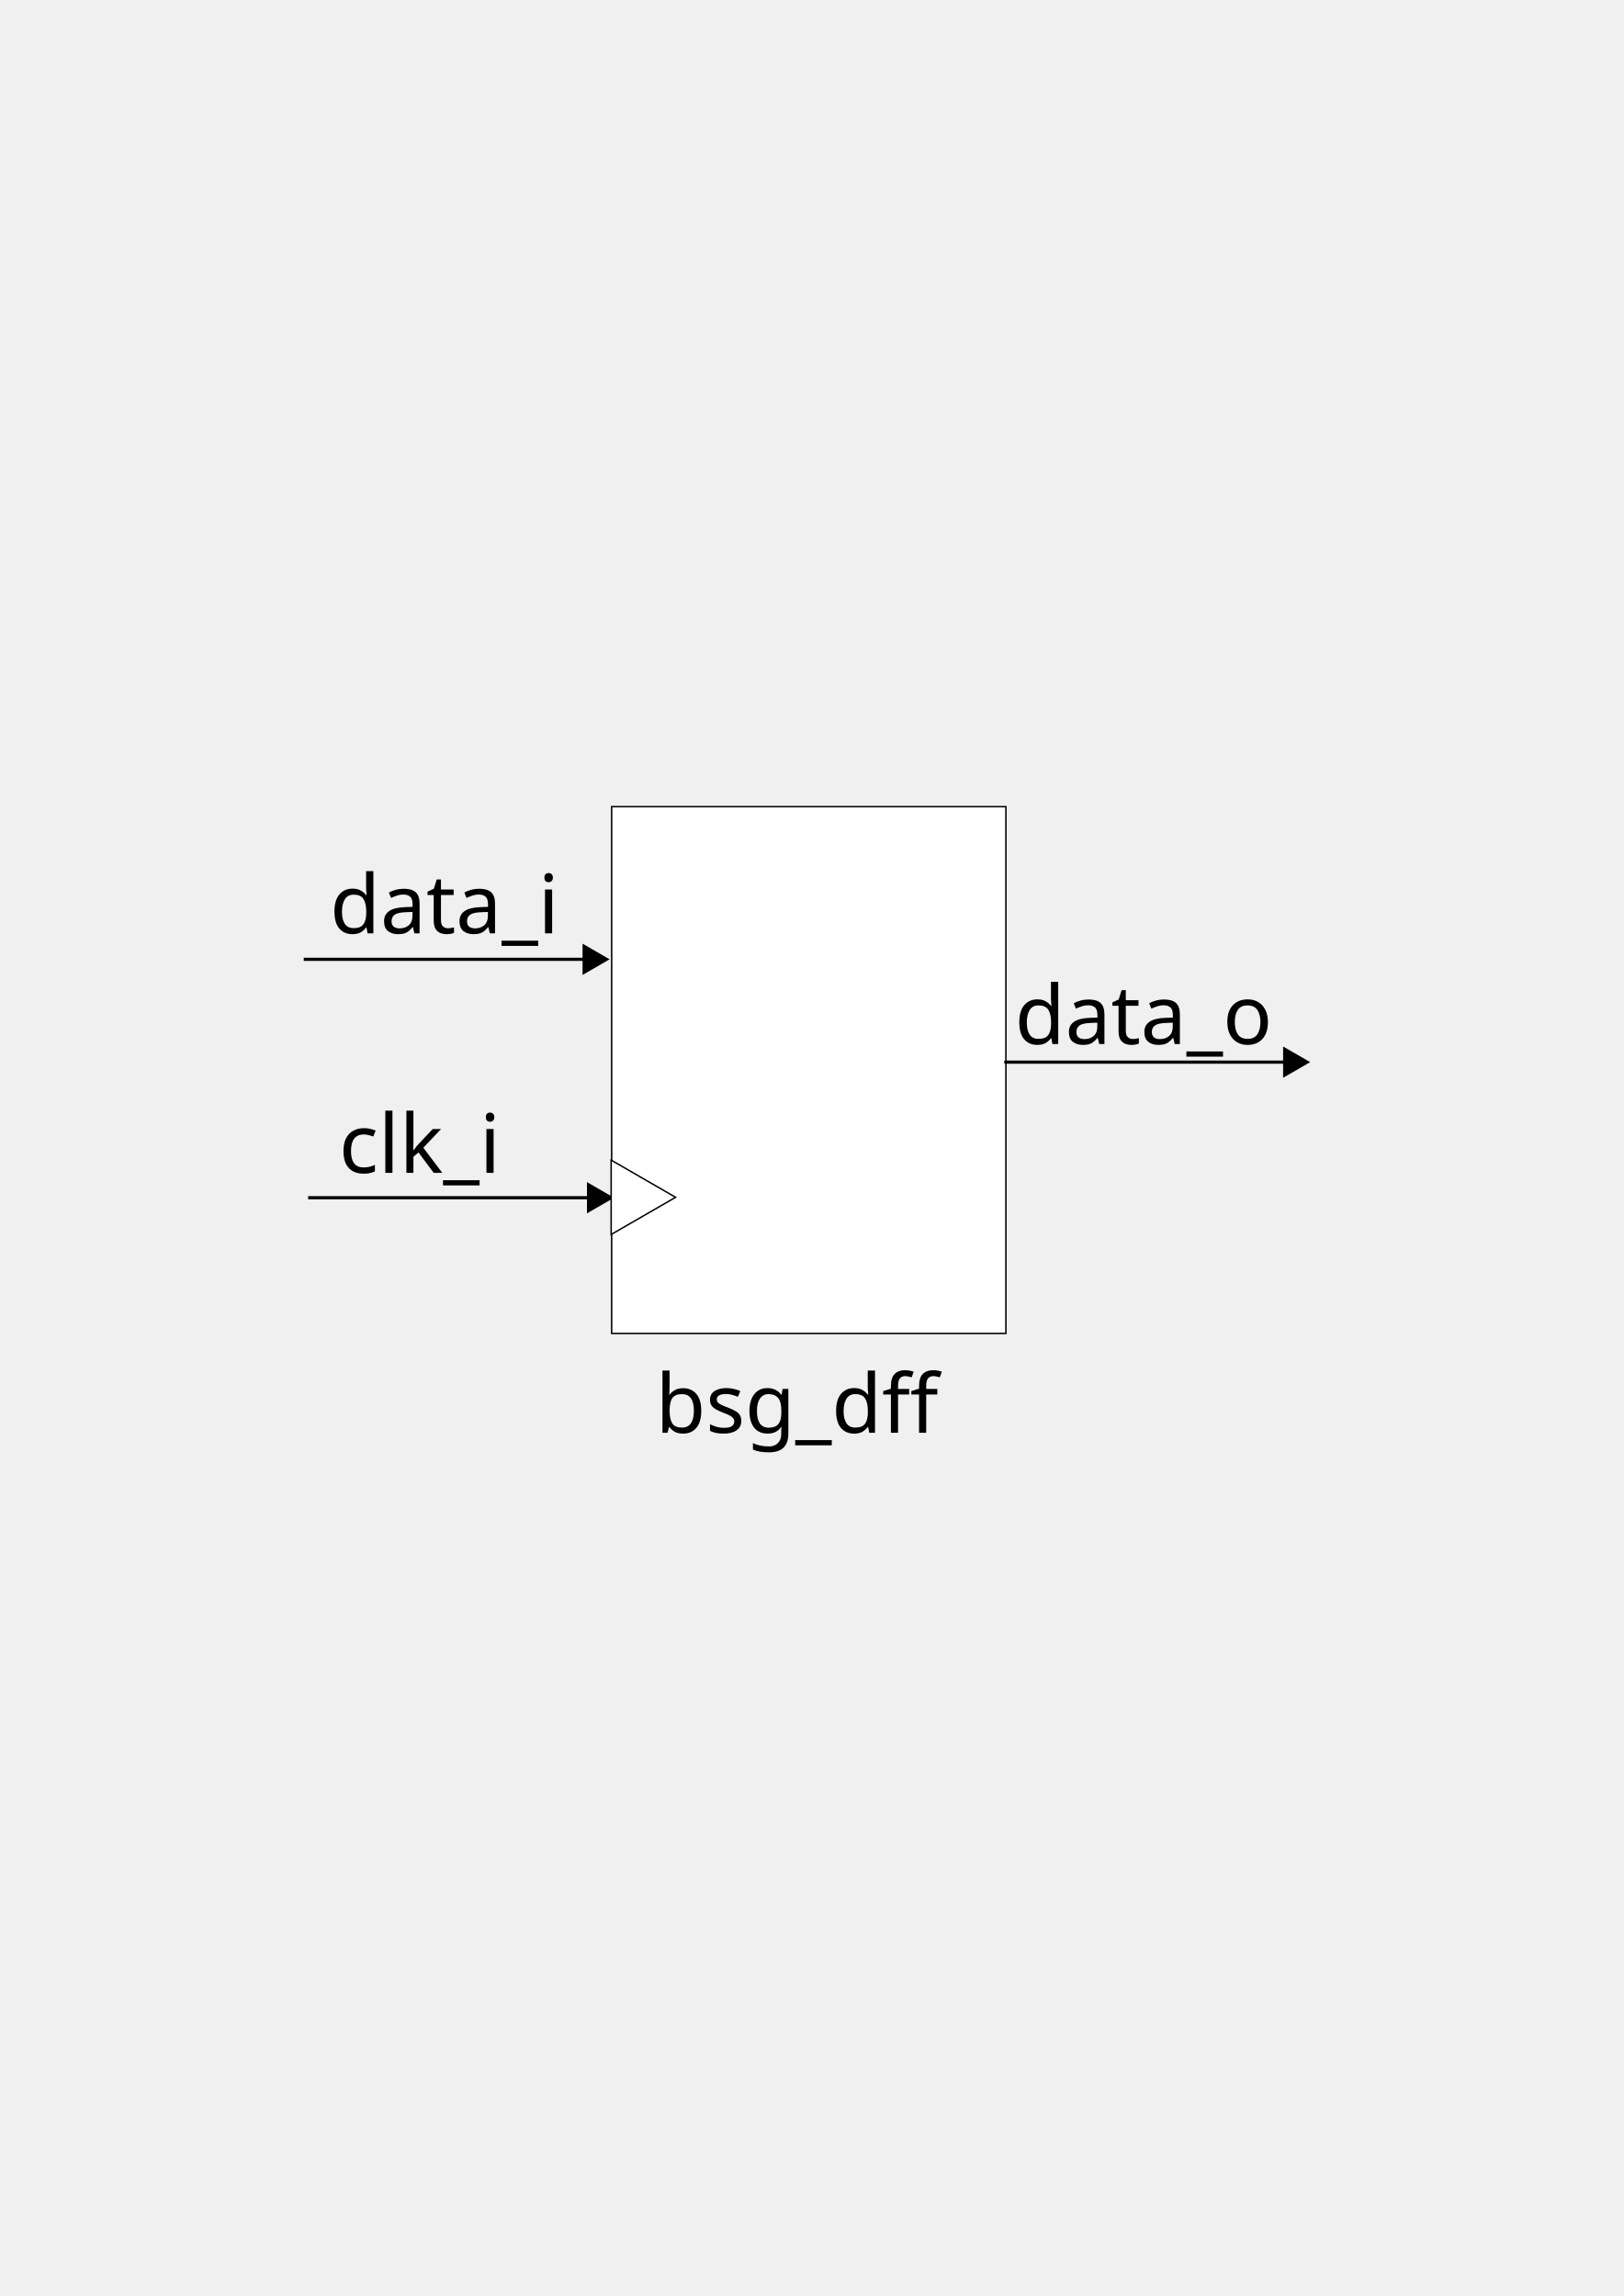
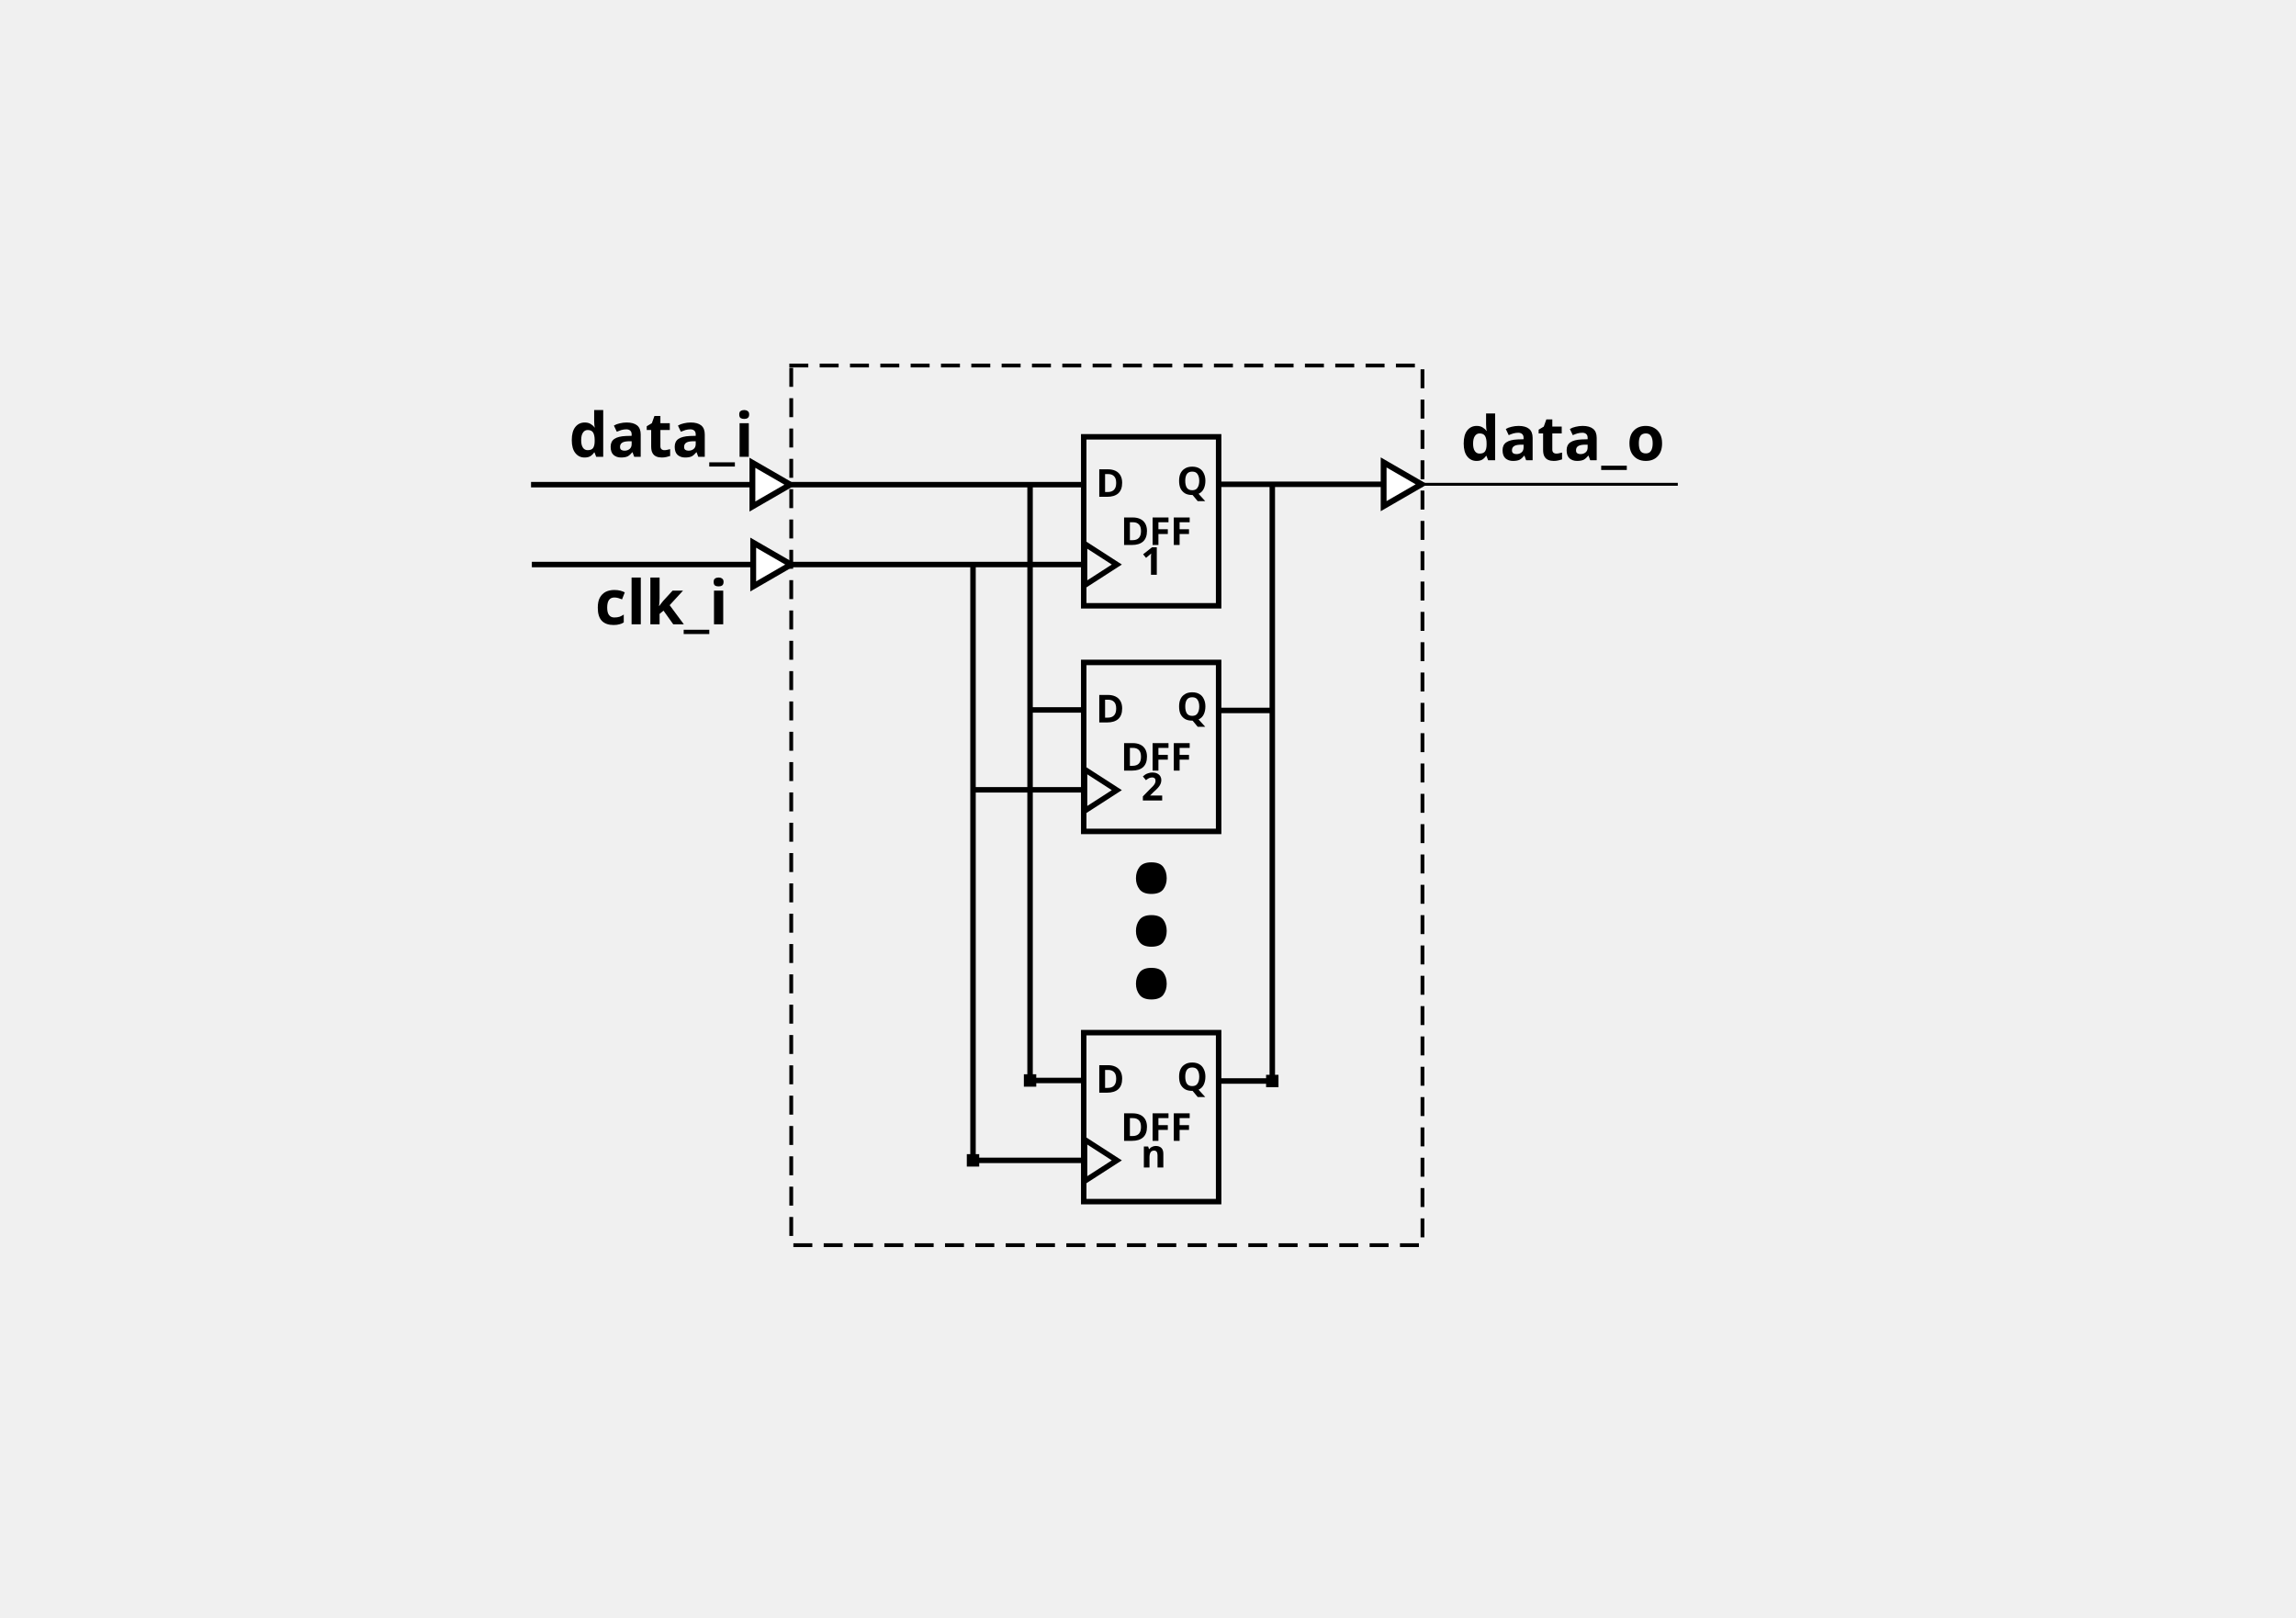
- <svg xmlns="http://www.w3.org/2000/svg" id="svg8" version="1.1" viewBox="0 0 210 297" height="297mm" width="210mm">
+ <svg xmlns="http://www.w3.org/2000/svg" xmlns:ns1="http://www.openswatchbook.org/uri/2009/osb" width="210mm" height="148mm" viewBox="0 0 210 148" version="1.1" id="svg8">
  <defs id="defs2">
-     <marker style="overflow:visible" id="marker1290" refX="0.0" refY="0.0" orient="auto">
-       <path transform="scale(-0.8)" style="fill-rule:evenodd;stroke:#000000;stroke-width:1pt;stroke-opacity:1;fill:#000000;fill-opacity:1" d="M 5.77,0.0 L -2.88,5.0 L -2.88,-5.0 L 5.77,0.0 z " id="path1288" />
+     <marker orient="auto" refY="0.0" refX="0.0" id="EmptyTriangleInL" style="overflow:visible">
+       <path id="path1162" d="M 5.77,0.0 L -2.88,5.0 L -2.88,-5.0 L 5.77,0.0 z " style="fill-rule:evenodd;fill:#ffffff;stroke:#000000;stroke-width:1pt;stroke-opacity:1" transform="scale(-0.8) translate(-6,0)" />
    </marker>
-     <marker style="overflow:visible" id="TriangleInL" refX="0.0" refY="0.0" orient="auto">
-       <path transform="scale(-0.8)" style="fill-rule:evenodd;stroke:#000000;stroke-width:1pt;stroke-opacity:1;fill:#000000;fill-opacity:1" d="M 5.77,0.0 L -2.88,5.0 L -2.88,-5.0 L 5.77,0.0 z " id="path1003" />
+     <marker orient="auto" refY="0.0" refX="0.0" id="marker3328" style="overflow:visible">
+       <path id="path3326" d="M 5.77,0.0 L -2.88,5.0 L -2.88,-5.0 L 5.77,0.0 z " style="fill-rule:evenodd;fill:#ffffff;stroke:#000000;stroke-width:1pt;stroke-opacity:1" transform="scale(0.8) translate(-6,0)" />
    </marker>
-     <marker style="overflow:visible" id="TriangleOutL" refX="0.0" refY="0.0" orient="auto">
-       <path transform="scale(0.8)" style="fill-rule:evenodd;stroke:#000000;stroke-width:1pt;stroke-opacity:1;fill:#000000;fill-opacity:1" d="M 5.77,0.0 L -2.88,5.0 L -2.88,-5.0 L 5.77,0.0 z " id="path1012" />
+     <marker orient="auto-start-reverse" refY="3.0" refX="5.0" id="marker3160">
+       <path id="path3158" d="m 10,3 -10,3 0,-6 z" style="fill:context-stroke;stroke:#000000;stroke-opacity:1" />
    </marker>
-     <marker style="overflow:visible;" id="Arrow1Lend" refX="0.0" refY="0.0" orient="auto">
-       <path transform="scale(0.8) rotate(180) translate(12.5,0)" style="fill-rule:evenodd;stroke:#000000;stroke-width:1pt;stroke-opacity:1;fill:#000000;fill-opacity:1" d="M 0.0,0.0 L 5.0,-5.0 L -12.5,0.0 L 5.0,5.0 L 0.0,0.0 z " id="path873" />
+     <marker orient="auto" refY="0.0" refX="0.0" id="marker2964" style="overflow:visible">
+       <g id="g2962" transform="scale(-1.2)" style="stroke:#000000;stroke-opacity:1;fill:#000000;fill-opacity:1">
+         <path id="path2950" d="M -3.805,-3.959 L 0.544,0" style="fill:#000000;fill-rule:evenodd;stroke:#000000;stroke-width:0.8;stroke-linecap:round;stroke-opacity:1;fill-opacity:1" />
+         <path id="path2952" d="M -1.287,-3.959 L 3.062,0" style="fill:#000000;fill-rule:evenodd;stroke:#000000;stroke-width:0.8;stroke-linecap:round;stroke-opacity:1;fill-opacity:1" />
+         <path id="path2954" d="M 1.305,-3.959 L 5.654,0" style="fill:#000000;fill-rule:evenodd;stroke:#000000;stroke-width:0.8;stroke-linecap:round;stroke-opacity:1;fill-opacity:1" />
+         <path id="path2956" d="M -3.805,4.178 L 0.544,0.22" style="fill:#000000;fill-rule:evenodd;stroke:#000000;stroke-width:0.8;stroke-linecap:round;stroke-opacity:1;fill-opacity:1" />
+         <path id="path2958" d="M -1.287,4.178 L 3.062,0.22" style="fill:#000000;fill-rule:evenodd;stroke:#000000;stroke-width:0.8;stroke-linecap:round;stroke-opacity:1;fill-opacity:1" />
+         <path id="path2960" d="M 1.305,4.178 L 5.654,0.22" style="fill:#000000;fill-rule:evenodd;stroke:#000000;stroke-width:0.8;stroke-linecap:round;stroke-opacity:1;fill-opacity:1" />
+       </g>
    </marker>
-     <marker style="overflow:visible" id="marker1142" refX="0.0" refY="0.0" orient="auto">
-       <path transform="scale(0.8) translate(12.5,0)" style="fill-rule:evenodd;stroke:#000000;stroke-width:1pt;stroke-opacity:1;fill:#000000;fill-opacity:1" d="M 0.0,0.0 L 5.0,-5.0 L -12.5,0.0 L 5.0,5.0 L 0.0,0.0 z " id="path1140" />
+     <marker id="RazorWire" refX="0" refY="0" orient="auto" style="overflow:visible">
+       <path id="path1243" transform="scale(0.8,0.8)" style="fill:#000000;fill-opacity:1;fill-rule:evenodd;stroke:#000000;stroke-width:0.1pt;stroke-opacity:1" d="M 0.023,-0.74 L 0.023,0.697 L -7.759,3.01 L 10.679,3.01 L 3.491,0.697 L 3.491,-0.74 L 10.741,-2.896 L -7.727,-2.896 L 0.023,-0.74 z " />
    </marker>
-     <marker style="overflow:visible" id="Arrow1Lstart" refX="0.0" refY="0.0" orient="auto">
-       <path transform="scale(0.8) translate(12.5,0)" style="fill-rule:evenodd;stroke:#000000;stroke-width:1.0pt" d="M 0.0,0.0 L 5.0,-5.0 L -12.5,0.0 L 5.0,5.0 L 0.0,0.0 z " id="path870" />
+     <marker orient="auto" refY="0.0" refX="0.0" id="EmptyTriangleOutM" style="overflow:visible">
+       <path id="path1174" d="M 5.77,0.0 L -2.88,5.0 L -2.88,-5.0 L 5.77,0.0 z " style="fill-rule:evenodd;fill:#ffffff;stroke:#000000;stroke-width:1pt;stroke-opacity:1" transform="scale(0.4) translate(-4.5,0)" />
    </marker>
-     <rect id="rect837" height="12.278" width="0.877" y="178.904" x="87.698" />
-     <marker orient="auto" refY="0" refX="0" id="marker1290-4" style="overflow:visible">
-       <path id="path1288-5" d="M 5.77,0 -2.88,5 V -5 Z" style="fill:#000000;fill-opacity:1;fill-rule:evenodd;stroke:#000000;stroke-width:1pt;stroke-opacity:1" transform="scale(-0.8)" />
+     <marker orient="auto" refY="0.0" refX="0.0" id="Arrow2Send" style="overflow:visible;">
+       <path id="path1044" style="fill-rule:evenodd;stroke-width:0.625;stroke-linejoin:round;stroke:#000000;stroke-opacity:1;fill:#000000;fill-opacity:1" d="M 8.719,4.034 L -2.207,0.016 L 8.719,-4.002 C 6.973,-1.63 6.983,1.616 8.719,4.034 z " transform="scale(0.3) rotate(180) translate(-2.3,0)" />
    </marker>
-     <marker orient="auto" refY="0" refX="0" id="marker1290-1" style="overflow:visible">
-       <path id="path1288-2" d="M 5.77,0 -2.88,5 V -5 Z" style="fill:#000000;fill-opacity:1;fill-rule:evenodd;stroke:#000000;stroke-width:1pt;stroke-opacity:1" transform="scale(-0.8)" />
+     <marker orient="auto" refY="0.0" refX="0.0" id="Arrow1Lend" style="overflow:visible;">
+       <path id="path1014" d="M 0.0,0.0 L 5.0,-5.0 L -12.5,0.0 L 5.0,5.0 L 0.0,0.0 z " style="fill-rule:evenodd;stroke:#000000;stroke-width:1pt;stroke-opacity:1;fill:#000000;fill-opacity:1" transform="scale(0.8) rotate(180) translate(12.5,0)" />
+     </marker>
+     <marker orient="auto-start-reverse" refY="3.0" refX="5.0" id="ExperimentalArrow">
+       <path id="path1264" d="m 10,3 -10,3 0,-6 z" style="fill:context-stroke;stroke:#000000;stroke-opacity:1" />
+     </marker>
+     <marker orient="auto" refY="0.0" refX="0.0" id="EmptyTriangleOutL" style="overflow:visible">
+       <path id="path1171" d="M 5.77,0.0 L -2.88,5.0 L -2.88,-5.0 L 5.77,0.0 z " style="fill-rule:evenodd;fill:#ffffff;stroke:#000000;stroke-width:1pt;stroke-opacity:1" transform="scale(0.8) translate(-6,0)" />
+     </marker>
+     <marker orient="auto" refY="0.0" refX="0.0" id="Tail" style="overflow:visible">
+       <g id="g1059" transform="scale(-1.2)" style="stroke:#000000;stroke-opacity:1;fill:#000000;fill-opacity:1">
+         <path id="path1047" d="M -3.805,-3.959 L 0.544,0" style="fill:#000000;fill-rule:evenodd;stroke:#000000;stroke-width:0.8;stroke-linecap:round;stroke-opacity:1;fill-opacity:1" />
+         <path id="path1049" d="M -1.287,-3.959 L 3.062,0" style="fill:#000000;fill-rule:evenodd;stroke:#000000;stroke-width:0.8;stroke-linecap:round;stroke-opacity:1;fill-opacity:1" />
+         <path id="path1051" d="M 1.305,-3.959 L 5.654,0" style="fill:#000000;fill-rule:evenodd;stroke:#000000;stroke-width:0.8;stroke-linecap:round;stroke-opacity:1;fill-opacity:1" />
+         <path id="path1053" d="M -3.805,4.178 L 0.544,0.22" style="fill:#000000;fill-rule:evenodd;stroke:#000000;stroke-width:0.8;stroke-linecap:round;stroke-opacity:1;fill-opacity:1" />
+         <path id="path1055" d="M -1.287,4.178 L 3.062,0.22" style="fill:#000000;fill-rule:evenodd;stroke:#000000;stroke-width:0.8;stroke-linecap:round;stroke-opacity:1;fill-opacity:1" />
+         <path id="path1057" d="M 1.305,4.178 L 5.654,0.22" style="fill:#000000;fill-rule:evenodd;stroke:#000000;stroke-width:0.8;stroke-linecap:round;stroke-opacity:1;fill-opacity:1" />
+       </g>
+     </marker>
+     <marker style="overflow:visible" id="marker1867" refX="0.0" refY="0.0" orient="auto">
+       <path transform="scale(0.4) translate(7.4, 1)" style="fill-rule:evenodd;stroke:#000000;stroke-width:1pt;stroke-opacity:1;fill:#000000;fill-opacity:1" d="M -2.5,-1.0 C -2.5,1.76 -4.74,4.0 -7.5,4.0 C -10.26,4.0 -12.5,1.76 -12.5,-1.0 C -12.5,-3.76 -10.26,-6.0 -7.5,-6.0 C -4.74,-6.0 -2.5,-3.76 -2.5,-1.0 z " id="path1865" />
+     </marker>
+     <marker style="overflow:visible" id="marker1419" refX="0.0" refY="0.0" orient="auto">
+       <path transform="scale(0.2) translate(7.4, 1)" style="fill-rule:evenodd;stroke:#000000;stroke-width:1pt;stroke-opacity:1;fill:#000000;fill-opacity:1" d="M -2.5,-1.0 C -2.5,1.76 -4.74,4.0 -7.5,4.0 C -10.26,4.0 -12.5,1.76 -12.5,-1.0 C -12.5,-3.76 -10.26,-6.0 -7.5,-6.0 C -4.74,-6.0 -2.5,-3.76 -2.5,-1.0 z " id="path1417" />
+     </marker>
+     <marker orient="auto" refY="0.0" refX="0.0" id="marker1341" style="overflow:visible">
+       <path id="path1339" d="M -5.0,-5.0 L -5.0,5.0 L 5.0,5.0 L 5.0,-5.0 L -5.0,-5.0 z " style="fill-rule:evenodd;stroke:#000000;stroke-width:1pt;stroke-opacity:1;fill:#000000;fill-opacity:1" transform="scale(0.2)" />
+     </marker>
+     <marker orient="auto" refY="0.0" refX="0.0" id="SquareM" style="overflow:visible">
+       <path id="path1084" d="M -5.0,-5.0 L -5.0,5.0 L 5.0,5.0 L 5.0,-5.0 L -5.0,-5.0 z " style="fill-rule:evenodd;stroke:#000000;stroke-width:1pt;stroke-opacity:1;fill:#000000;fill-opacity:1" transform="scale(0.4)" />
+     </marker>
+     <marker orient="auto" refY="0.0" refX="0.0" id="SquareS" style="overflow:visible">
+       <path id="path1087" d="M -5.0,-5.0 L -5.0,5.0 L 5.0,5.0 L 5.0,-5.0 L -5.0,-5.0 z " style="fill-rule:evenodd;stroke:#000000;stroke-width:1pt;stroke-opacity:1;fill:#000000;fill-opacity:1" transform="scale(0.2)" />
+     </marker>
+     <linearGradient id="linearGradient836" ns1:paint="solid">
+       <stop style="stop-color:#000000;stop-opacity:1;" offset="0" id="stop834" />
+     </linearGradient>
+     <marker orient="auto" refY="0" refX="0" id="marker1341-6" style="overflow:visible">
+       <path id="path1339-6" d="M -5,-5 V 5 H 5 V -5 Z" style="fill:#000000;fill-opacity:1;fill-rule:evenodd;stroke:#000000;stroke-width:1pt;stroke-opacity:1" transform="scale(0.2)" />
+     </marker>
+     <marker orient="auto" refY="0" refX="0" id="marker1341-5" style="overflow:visible">
+       <path id="path1339-65" d="M -5,-5 V 5 H 5 V -5 Z" style="fill:#000000;fill-opacity:1;fill-rule:evenodd;stroke:#000000;stroke-width:1pt;stroke-opacity:1" transform="scale(0.2)" />
+     </marker>
+     <marker orient="auto" refY="0" refX="0" id="EmptyTriangleInL-4" style="overflow:visible">
+       <path id="path1162-9" d="M 5.77,0 -2.88,5 V -5 Z" style="fill:#ffffff;fill-rule:evenodd;stroke:#000000;stroke-width:1pt;stroke-opacity:1" transform="matrix(-0.8,0,0,-0.8,4.8,0)" />
    </marker>
  </defs>
-   <g id="layer1">
-     <rect y="104.347" x="79.107" height="68.139" width="50.991" id="rect833" style="fill:#ffffff;stroke:#000000;stroke-width:0.188;stroke-miterlimit:4;stroke-dasharray:none" />
-     <text style="fill:black;fill-opacity:1;line-height:1.25;stroke:none;font-family:sans-serif;font-style:normal;font-weight:normal;font-size:10.583px;white-space:pre;shape-inside:url(#rect837);" id="text835" xml:space="preserve" />
-     <text id="text843" y="185.335" x="84.775" style="font-style:normal;font-weight:normal;font-size:10.583px;line-height:1.25;font-family:sans-serif;fill:#000000;fill-opacity:1;stroke:none;stroke-width:0.265" xml:space="preserve">
-       <tspan style="stroke-width:0.265" y="185.335" x="84.775" id="tspan841">bsg_dff</tspan>
+   <g id="layer1" transform="translate(0,-149)">
+     <rect style="fill:none;fill-opacity:1;fill-rule:nonzero;stroke:#000000;stroke-width:0.5;stroke-linecap:square;stroke-linejoin:miter;stroke-miterlimit:4;stroke-dasharray:none;stroke-dashoffset:0;stroke-opacity:1;paint-order:normal" id="rect840" width="12.339" height="15.457" x="99.121" y="188.958" />
+     <rect style="fill:none;fill-opacity:1;fill-rule:nonzero;stroke:#000000;stroke-width:0.347;stroke-linecap:square;stroke-linejoin:miter;stroke-miterlimit:3.7;stroke-dasharray:1.387, 1.387;stroke-dashoffset:0;stroke-opacity:1;paint-order:normal" id="rect815" width="57.735" height="80.466" x="72.369" y="182.436" />
+     <path style="fill:none;stroke:#000000;stroke-width:0.5;stroke-linecap:butt;stroke-linejoin:miter;stroke-miterlimit:4;stroke-dasharray:none;stroke-opacity:1" d="m 99.196,202.545 2.953,-1.904 -2.953,-1.904 z" id="path862" />
+     <text xml:space="preserve" style="font-style:normal;font-variant:normal;font-weight:bold;font-stretch:normal;font-size:2.469px;line-height:1.25;font-family:Calibri;-inkscape-font-specification:'Calibri, Bold';font-variant-ligatures:normal;font-variant-caps:normal;font-variant-numeric:normal;font-feature-settings:normal;text-align:start;letter-spacing:0px;word-spacing:0px;writing-mode:lr-tb;text-anchor:start;fill:#000000;fill-opacity:1;stroke:none;stroke-width:0.265" x="100.229" y="194.449" id="text866">
+       <tspan id="tspan864" x="100.229" y="194.449" style="font-style:normal;font-variant:normal;font-weight:bold;font-stretch:normal;font-size:3.528px;font-family:Calibri;-inkscape-font-specification:'Calibri, Bold';font-variant-ligatures:normal;font-variant-caps:normal;font-variant-numeric:normal;font-feature-settings:normal;text-align:start;writing-mode:lr-tb;text-anchor:start;stroke-width:0.265">D</tspan>
    </text>
-     <path id="path845" d="M 76.511,124.092 H 39.284" style="fill:none;stroke:#000000;stroke-width:0.411px;stroke-linecap:butt;stroke-linejoin:miter;stroke-opacity:1;marker-start:url(#marker1290)" />
-     <path style="fill:none;stroke:#000000;stroke-width:0.411px;stroke-linecap:butt;stroke-linejoin:miter;stroke-opacity:1;marker-start:url(#marker1290-4)" d="M 77.08,154.933 H 39.853" id="path845-8" />
-     <path style="fill:none;stroke:#000000;stroke-width:0.411px;stroke-linecap:butt;stroke-linejoin:miter;stroke-opacity:1;marker-start:url(#marker1290-1)" d="M 167.116,137.393 H 129.89" id="path845-7" />
-     <path d="m 87.375,154.877 -4.166,2.405 -4.166,2.405 10e-7,-4.81 -10e-7,-4.81 4.166,2.405 z" id="path1583" style="fill:#ffffff;stroke:#000000;stroke-width:0.188;stroke-miterlimit:4;stroke-dasharray:none" />
-     <text id="text1587" y="120.731" x="42.68" style="font-style:normal;font-weight:normal;font-size:10.583px;line-height:1.25;font-family:sans-serif;fill:#000000;fill-opacity:1;stroke:none;stroke-width:0.265" xml:space="preserve">
-       <tspan style="stroke-width:0.265" y="120.731" x="42.68" id="tspan1585">data_i</tspan>
+     <text xml:space="preserve" style="font-style:normal;font-variant:normal;font-weight:bold;font-stretch:normal;font-size:2.469px;line-height:1.25;font-family:Calibri;-inkscape-font-specification:'Calibri, Bold';font-variant-ligatures:normal;font-variant-caps:normal;font-variant-numeric:normal;font-feature-settings:normal;text-align:start;letter-spacing:0px;word-spacing:0px;writing-mode:lr-tb;text-anchor:start;fill:#000000;fill-opacity:1;stroke:none;stroke-width:0.265" x="107.642" y="194.25" id="text866-1">
+       <tspan id="tspan864-4" x="107.642" y="194.25" style="font-style:normal;font-variant:normal;font-weight:bold;font-stretch:normal;font-size:3.528px;font-family:Calibri;-inkscape-font-specification:'Calibri, Bold';font-variant-ligatures:normal;font-variant-caps:normal;font-variant-numeric:normal;font-feature-settings:normal;text-align:start;writing-mode:lr-tb;text-anchor:start;stroke-width:0.265">Q</tspan>
    </text>
-     <text id="text1591" y="151.717" x="43.849" style="font-style:normal;font-weight:normal;font-size:10.583px;line-height:1.25;font-family:sans-serif;fill:#000000;fill-opacity:1;stroke:none;stroke-width:0.265" xml:space="preserve">
-       <tspan style="stroke-width:0.265" y="151.717" x="43.849" id="tspan1589">clk_i</tspan>
+     <text xml:space="preserve" style="font-style:normal;font-variant:normal;font-weight:bold;font-stretch:normal;font-size:2.469px;line-height:1.25;font-family:Calibri;-inkscape-font-specification:'Calibri, Bold';font-variant-ligatures:normal;font-variant-caps:normal;font-variant-numeric:normal;font-feature-settings:normal;text-align:start;letter-spacing:0px;word-spacing:0px;writing-mode:lr-tb;text-anchor:start;fill:#000000;fill-opacity:1;stroke:none;stroke-width:0.265" x="102.5" y="198.855" id="text866-9">
+       <tspan id="tspan864-41" x="102.5" y="198.855" style="font-style:normal;font-variant:normal;font-weight:bold;font-stretch:normal;font-size:3.528px;font-family:Calibri;-inkscape-font-specification:'Calibri, Bold';font-variant-ligatures:normal;font-variant-caps:normal;font-variant-numeric:normal;font-feature-settings:normal;text-align:start;writing-mode:lr-tb;text-anchor:start;stroke-width:0.265">DFF</tspan>
    </text>
-     <text id="text1595" y="135.055" x="131.254" style="font-style:normal;font-weight:normal;font-size:10.583px;line-height:1.25;font-family:sans-serif;fill:#000000;fill-opacity:1;stroke:none;stroke-width:0.265" xml:space="preserve">
-       <tspan style="stroke-width:0.265" y="135.055" x="131.254" id="tspan1593">data_o</tspan>
+     <rect style="fill:none;fill-opacity:1;fill-rule:nonzero;stroke:#000000;stroke-width:0.5;stroke-linecap:square;stroke-linejoin:miter;stroke-miterlimit:4;stroke-dasharray:none;stroke-dashoffset:0;stroke-opacity:1;paint-order:normal" id="rect840-0" width="12.339" height="15.457" x="99.121" y="209.596" />
+     <path style="fill:none;stroke:#000000;stroke-width:0.5;stroke-linecap:butt;stroke-linejoin:miter;stroke-miterlimit:4;stroke-dasharray:none;stroke-opacity:1" d="m 99.196,223.183 2.953,-1.904 -2.953,-1.904 z" id="path862-3" />
+     <text xml:space="preserve" style="font-style:normal;font-variant:normal;font-weight:bold;font-stretch:normal;font-size:2.469px;line-height:1.25;font-family:Calibri;-inkscape-font-specification:'Calibri, Bold';font-variant-ligatures:normal;font-variant-caps:normal;font-variant-numeric:normal;font-feature-settings:normal;text-align:start;letter-spacing:0px;word-spacing:0px;writing-mode:lr-tb;text-anchor:start;fill:#000000;fill-opacity:1;stroke:none;stroke-width:0.265" x="100.229" y="215.086" id="text866-8">
+       <tspan id="tspan864-9" x="100.229" y="215.086" style="font-style:normal;font-variant:normal;font-weight:bold;font-stretch:normal;font-size:3.528px;font-family:Calibri;-inkscape-font-specification:'Calibri, Bold';font-variant-ligatures:normal;font-variant-caps:normal;font-variant-numeric:normal;font-feature-settings:normal;text-align:start;writing-mode:lr-tb;text-anchor:start;stroke-width:0.265">D</tspan>
+     </text>
+     <text xml:space="preserve" style="font-style:normal;font-variant:normal;font-weight:bold;font-stretch:normal;font-size:2.469px;line-height:1.25;font-family:Calibri;-inkscape-font-specification:'Calibri, Bold';font-variant-ligatures:normal;font-variant-caps:normal;font-variant-numeric:normal;font-feature-settings:normal;text-align:start;letter-spacing:0px;word-spacing:0px;writing-mode:lr-tb;text-anchor:start;fill:#000000;fill-opacity:1;stroke:none;stroke-width:0.265" x="107.642" y="214.887" id="text866-1-9">
+       <tspan id="tspan864-4-4" x="107.642" y="214.887" style="font-style:normal;font-variant:normal;font-weight:bold;font-stretch:normal;font-size:3.528px;font-family:Calibri;-inkscape-font-specification:'Calibri, Bold';font-variant-ligatures:normal;font-variant-caps:normal;font-variant-numeric:normal;font-feature-settings:normal;text-align:start;writing-mode:lr-tb;text-anchor:start;stroke-width:0.265">Q</tspan>
+     </text>
+     <text xml:space="preserve" style="font-style:normal;font-variant:normal;font-weight:bold;font-stretch:normal;font-size:2.469px;line-height:1.25;font-family:Calibri;-inkscape-font-specification:'Calibri, Bold';font-variant-ligatures:normal;font-variant-caps:normal;font-variant-numeric:normal;font-feature-settings:normal;text-align:start;letter-spacing:0px;word-spacing:0px;writing-mode:lr-tb;text-anchor:start;fill:#000000;fill-opacity:1;stroke:none;stroke-width:0.265" x="102.5" y="219.492" id="text866-9-2">
+       <tspan id="tspan864-41-9" x="102.5" y="219.492" style="font-style:normal;font-variant:normal;font-weight:bold;font-stretch:normal;font-size:3.528px;font-family:Calibri;-inkscape-font-specification:'Calibri, Bold';font-variant-ligatures:normal;font-variant-caps:normal;font-variant-numeric:normal;font-feature-settings:normal;text-align:start;writing-mode:lr-tb;text-anchor:start;stroke-width:0.265">DFF</tspan>
+     </text>
+     <rect style="fill:none;fill-opacity:1;fill-rule:nonzero;stroke:#000000;stroke-width:0.5;stroke-linecap:square;stroke-linejoin:miter;stroke-miterlimit:4;stroke-dasharray:none;stroke-dashoffset:0;stroke-opacity:1;paint-order:normal" id="rect840-1" width="12.339" height="15.457" x="99.121" y="243.462" />
+     <path style="fill:none;stroke:#000000;stroke-width:0.5;stroke-linecap:butt;stroke-linejoin:miter;stroke-miterlimit:4;stroke-dasharray:none;stroke-opacity:1" d="m 99.196,257.049 2.953,-1.904 -2.953,-1.904 z" id="path862-33" />
+     <text xml:space="preserve" style="font-style:normal;font-variant:normal;font-weight:bold;font-stretch:normal;font-size:2.469px;line-height:1.25;font-family:Calibri;-inkscape-font-specification:'Calibri, Bold';font-variant-ligatures:normal;font-variant-caps:normal;font-variant-numeric:normal;font-feature-settings:normal;text-align:start;letter-spacing:0px;word-spacing:0px;writing-mode:lr-tb;text-anchor:start;fill:#000000;fill-opacity:1;stroke:none;stroke-width:0.265" x="100.229" y="248.952" id="text866-0">
+       <tspan id="tspan864-5" x="100.229" y="248.952" style="font-style:normal;font-variant:normal;font-weight:bold;font-stretch:normal;font-size:3.528px;font-family:Calibri;-inkscape-font-specification:'Calibri, Bold';font-variant-ligatures:normal;font-variant-caps:normal;font-variant-numeric:normal;font-feature-settings:normal;text-align:start;writing-mode:lr-tb;text-anchor:start;stroke-width:0.265">D</tspan>
+     </text>
+     <text xml:space="preserve" style="font-style:normal;font-variant:normal;font-weight:bold;font-stretch:normal;font-size:2.469px;line-height:1.25;font-family:Calibri;-inkscape-font-specification:'Calibri, Bold';font-variant-ligatures:normal;font-variant-caps:normal;font-variant-numeric:normal;font-feature-settings:normal;text-align:start;letter-spacing:0px;word-spacing:0px;writing-mode:lr-tb;text-anchor:start;fill:#000000;fill-opacity:1;stroke:none;stroke-width:0.265" x="107.642" y="248.754" id="text866-1-1">
+       <tspan id="tspan864-4-7" x="107.642" y="248.754" style="font-style:normal;font-variant:normal;font-weight:bold;font-stretch:normal;font-size:3.528px;font-family:Calibri;-inkscape-font-specification:'Calibri, Bold';font-variant-ligatures:normal;font-variant-caps:normal;font-variant-numeric:normal;font-feature-settings:normal;text-align:start;writing-mode:lr-tb;text-anchor:start;stroke-width:0.265">Q</tspan>
+     </text>
+     <text xml:space="preserve" style="font-style:normal;font-variant:normal;font-weight:bold;font-stretch:normal;font-size:2.469px;line-height:1.25;font-family:Calibri;-inkscape-font-specification:'Calibri, Bold';font-variant-ligatures:normal;font-variant-caps:normal;font-variant-numeric:normal;font-feature-settings:normal;text-align:start;letter-spacing:0px;word-spacing:0px;writing-mode:lr-tb;text-anchor:start;fill:#000000;fill-opacity:1;stroke:none;stroke-width:0.265" x="102.5" y="253.358" id="text866-9-6">
+       <tspan id="tspan864-41-0" x="102.5" y="253.358" style="font-style:normal;font-variant:normal;font-weight:bold;font-stretch:normal;font-size:3.528px;font-family:Calibri;-inkscape-font-specification:'Calibri, Bold';font-variant-ligatures:normal;font-variant-caps:normal;font-variant-numeric:normal;font-feature-settings:normal;text-align:start;writing-mode:lr-tb;text-anchor:start;stroke-width:0.265">DFF</tspan>
+     </text>
+     <path style="fill:none;stroke:#000000;stroke-width:0.5;stroke-linecap:butt;stroke-linejoin:miter;stroke-miterlimit:4;stroke-dasharray:none;stroke-opacity:1" d="m 72.369,193.334 26.516,0" id="path994" />
+     <path style="fill:none;stroke:#000000;stroke-width:0.5;stroke-linecap:butt;stroke-linejoin:miter;stroke-miterlimit:4;stroke-dasharray:none;stroke-opacity:1" d="M 99.121,213.942 H 94.213" id="path996" />
+     <path style="fill:none;stroke:#000000;stroke-width:0.5;stroke-linecap:butt;stroke-linejoin:round;stroke-miterlimit:4;stroke-dasharray:none;stroke-opacity:1;marker-end:url(#marker1341);paint-order:stroke fill markers" d="M 99.121,247.838 H 94.213" id="path998" />
+     <path style="fill:none;stroke:#000000;stroke-width:0.5;stroke-linecap:butt;stroke-linejoin:miter;stroke-miterlimit:4;stroke-dasharray:none;stroke-opacity:1" d="m 94.213,193.334 v 54.503" id="path1009" />
+     <path style="fill:none;stroke:#000000;stroke-width:0.5;stroke-linecap:butt;stroke-linejoin:miter;stroke-miterlimit:4;stroke-dasharray:none;stroke-opacity:1;marker-end:url(#EmptyTriangleOutL)" d="m 111.46,193.301 18.644,0" id="path994-0" />
+     <path style="fill:none;stroke:#000000;stroke-width:0.5;stroke-linecap:butt;stroke-linejoin:miter;stroke-miterlimit:4;stroke-dasharray:none;stroke-opacity:1" d="m 116.368,213.989 h -4.908" id="path996-1" />
+     <path style="fill:none;stroke:#000000;stroke-width:0.5;stroke-linecap:butt;stroke-linejoin:round;stroke-miterlimit:4;stroke-dasharray:none;stroke-opacity:1;marker-start:url(#marker1341-6);paint-order:stroke fill markers" d="m 116.368,247.885 h -4.908" id="path998-6" />
+     <path style="fill:none;stroke:#000000;stroke-width:0.5;stroke-linecap:butt;stroke-linejoin:miter;stroke-miterlimit:4;stroke-dasharray:none;stroke-opacity:1" d="m 116.368,193.381 v 54.503" id="path1009-7" />
+     <path style="fill:none;stroke:#000000;stroke-width:0.265px;stroke-linecap:butt;stroke-linejoin:miter;stroke-opacity:1" d="m 143.095,193.301 c 0,0 0,0 0,0 z" id="path2187" />
+     <text xml:space="preserve" style="font-style:normal;font-variant:normal;font-weight:bold;font-stretch:normal;font-size:2.469px;line-height:1.25;font-family:Calibri;-inkscape-font-specification:'Calibri, Bold';font-variant-ligatures:normal;font-variant-caps:normal;font-variant-numeric:normal;font-feature-settings:normal;text-align:start;letter-spacing:0px;word-spacing:0px;writing-mode:lr-tb;text-anchor:start;fill:#000000;fill-opacity:1;stroke:none;stroke-width:0.265" x="52.047" y="190.791" id="text2191">
+       <tspan id="tspan2189" x="52.047" y="190.791" style="font-style:normal;font-variant:normal;font-weight:bold;font-stretch:normal;font-size:5.644px;font-family:Calibri;-inkscape-font-specification:'Calibri, Bold';font-variant-ligatures:normal;font-variant-caps:normal;font-variant-numeric:normal;font-feature-settings:normal;text-align:start;writing-mode:lr-tb;text-anchor:start;stroke-width:0.265">data_i</tspan>
+     </text>
+     <path style="fill:none;stroke:#000000;stroke-width:0.5;stroke-linecap:butt;stroke-linejoin:miter;stroke-opacity:1;stroke-miterlimit:4;stroke-dasharray:none;marker-start:url(#EmptyTriangleInL)" d="M 72.369,193.334 H 48.57" id="path3300" />
+     <path style="fill:none;stroke:#000000;stroke-width:0.5;stroke-linecap:butt;stroke-linejoin:miter;stroke-miterlimit:4;stroke-dasharray:none;stroke-opacity:1" d="M 72.443,200.641 H 98.959" id="path994-6" />
+     <path style="fill:none;stroke:#000000;stroke-width:0.5;stroke-linecap:butt;stroke-linejoin:miter;stroke-miterlimit:4;stroke-dasharray:none;stroke-opacity:1" d="m 99.196,221.249 -10.2,0" id="path996-17" />
+     <path style="fill:none;stroke:#000000;stroke-width:0.5;stroke-linecap:butt;stroke-linejoin:round;stroke-miterlimit:4;stroke-dasharray:none;stroke-opacity:1;marker-end:url(#marker1341-5);paint-order:stroke fill markers" d="M 99.196,255.145 H 88.995" id="path998-66" />
+     <path style="fill:none;stroke:#000000;stroke-width:0.5;stroke-linecap:butt;stroke-linejoin:miter;stroke-miterlimit:4;stroke-dasharray:none;stroke-opacity:1" d="m 88.995,200.641 v 54.503" id="path1009-5" />
+     <path style="fill:none;stroke:#000000;stroke-width:0.5;stroke-linecap:butt;stroke-linejoin:miter;stroke-miterlimit:4;stroke-dasharray:none;stroke-opacity:1;marker-start:url(#EmptyTriangleInL-4)" d="M 72.443,200.641 H 48.645" id="path3300-2" />
+     <text xml:space="preserve" style="font-style:normal;font-variant:normal;font-weight:bold;font-stretch:normal;font-size:2.469px;line-height:1.25;font-family:Calibri;-inkscape-font-specification:'Calibri, Bold';font-variant-ligatures:normal;font-variant-caps:normal;font-variant-numeric:normal;font-feature-settings:normal;text-align:start;letter-spacing:0px;word-spacing:0px;writing-mode:lr-tb;text-anchor:start;fill:#000000;fill-opacity:1;stroke:none;stroke-width:0.265" x="226.915" y="-104.12" id="text4183" transform="rotate(90)">
+       <tspan id="tspan4181" x="226.915" y="-104.12" style="font-style:normal;font-variant:normal;font-weight:bold;font-stretch:normal;font-size:16.933px;font-family:Calibri;-inkscape-font-specification:'Calibri, Bold';font-variant-ligatures:normal;font-variant-caps:normal;font-variant-numeric:normal;font-feature-settings:normal;text-align:start;writing-mode:lr-tb;text-anchor:start;stroke-width:0.265">...</tspan>
+     </text>
+     <text xml:space="preserve" style="font-style:normal;font-variant:normal;font-weight:bold;font-stretch:normal;font-size:2.469px;line-height:1.25;font-family:Calibri;-inkscape-font-specification:'Calibri, Bold';font-variant-ligatures:normal;font-variant-caps:normal;font-variant-numeric:normal;font-feature-settings:normal;text-align:start;letter-spacing:0px;word-spacing:0px;writing-mode:lr-tb;text-anchor:start;fill:#000000;fill-opacity:1;stroke:none;stroke-width:0.265" x="104.35" y="201.575" id="text866-9-28">
+       <tspan id="tspan864-41-5" x="104.35" y="201.575" style="font-style:normal;font-variant:normal;font-weight:bold;font-stretch:normal;font-size:3.528px;font-family:Calibri;-inkscape-font-specification:'Calibri, Bold';font-variant-ligatures:normal;font-variant-caps:normal;font-variant-numeric:normal;font-feature-settings:normal;text-align:start;writing-mode:lr-tb;text-anchor:start;stroke-width:0.265">1</tspan>
+     </text>
+     <text xml:space="preserve" style="font-style:normal;font-variant:normal;font-weight:bold;font-stretch:normal;font-size:2.469px;line-height:1.25;font-family:Calibri;-inkscape-font-specification:'Calibri, Bold';font-variant-ligatures:normal;font-variant-caps:normal;font-variant-numeric:normal;font-feature-settings:normal;text-align:start;letter-spacing:0px;word-spacing:0px;writing-mode:lr-tb;text-anchor:start;fill:#000000;fill-opacity:1;stroke:none;stroke-width:0.265" x="104.391" y="222.224" id="text866-9-28-7">
+       <tspan id="tspan864-41-5-3" x="104.391" y="222.224" style="font-style:normal;font-variant:normal;font-weight:bold;font-stretch:normal;font-size:3.528px;font-family:Calibri;-inkscape-font-specification:'Calibri, Bold';font-variant-ligatures:normal;font-variant-caps:normal;font-variant-numeric:normal;font-feature-settings:normal;text-align:start;writing-mode:lr-tb;text-anchor:start;stroke-width:0.265">2</tspan>
+     </text>
+     <text xml:space="preserve" style="font-style:normal;font-variant:normal;font-weight:bold;font-stretch:normal;font-size:2.469px;line-height:1.25;font-family:Calibri;-inkscape-font-specification:'Calibri, Bold';font-variant-ligatures:normal;font-variant-caps:normal;font-variant-numeric:normal;font-feature-settings:normal;text-align:start;letter-spacing:0px;word-spacing:0px;writing-mode:lr-tb;text-anchor:start;fill:#000000;fill-opacity:1;stroke:none;stroke-width:0.265" x="104.34" y="255.797" id="text866-9-28-2">
+       <tspan id="tspan864-41-5-5" x="104.34" y="255.797" style="font-style:normal;font-variant:normal;font-weight:bold;font-stretch:normal;font-size:3.528px;font-family:Calibri;-inkscape-font-specification:'Calibri, Bold';font-variant-ligatures:normal;font-variant-caps:normal;font-variant-numeric:normal;font-feature-settings:normal;text-align:start;writing-mode:lr-tb;text-anchor:start;stroke-width:0.265">n</tspan>
+     </text>
+     <text xml:space="preserve" style="font-style:normal;font-variant:normal;font-weight:bold;font-stretch:normal;font-size:2.469px;line-height:1.25;font-family:Calibri;-inkscape-font-specification:'Calibri, Bold';font-variant-ligatures:normal;font-variant-caps:normal;font-variant-numeric:normal;font-feature-settings:normal;text-align:start;letter-spacing:0px;word-spacing:0px;writing-mode:lr-tb;text-anchor:start;fill:#000000;fill-opacity:1;stroke:none;stroke-width:0.265" x="54.424" y="206.106" id="text2191-7">
+       <tspan id="tspan2189-2" x="54.424" y="206.106" style="font-style:normal;font-variant:normal;font-weight:bold;font-stretch:normal;font-size:5.644px;font-family:Calibri;-inkscape-font-specification:'Calibri, Bold';font-variant-ligatures:normal;font-variant-caps:normal;font-variant-numeric:normal;font-feature-settings:normal;text-align:start;writing-mode:lr-tb;text-anchor:start;stroke-width:0.265">clk_i</tspan>
+     </text>
+     <path style="fill:none;stroke:#000000;stroke-width:0.265px;stroke-linecap:butt;stroke-linejoin:miter;stroke-opacity:1" d="m 130.104,193.301 h 23.354" id="path4263" />
+     <text xml:space="preserve" style="font-style:normal;font-variant:normal;font-weight:bold;font-stretch:normal;font-size:2.469px;line-height:1.25;font-family:Calibri;-inkscape-font-specification:'Calibri, Bold';font-variant-ligatures:normal;font-variant-caps:normal;font-variant-numeric:normal;font-feature-settings:normal;text-align:start;letter-spacing:0px;word-spacing:0px;writing-mode:lr-tb;text-anchor:start;fill:#000000;fill-opacity:1;stroke:none;stroke-width:0.265" x="133.625" y="191.104" id="text2191-6">
+       <tspan id="tspan2189-8" x="133.625" y="191.104" style="font-style:normal;font-variant:normal;font-weight:bold;font-stretch:normal;font-size:5.644px;font-family:Calibri;-inkscape-font-specification:'Calibri, Bold';font-variant-ligatures:normal;font-variant-caps:normal;font-variant-numeric:normal;font-feature-settings:normal;text-align:start;writing-mode:lr-tb;text-anchor:start;stroke-width:0.265">data_o</tspan>
    </text>
  </g>
</svg>
